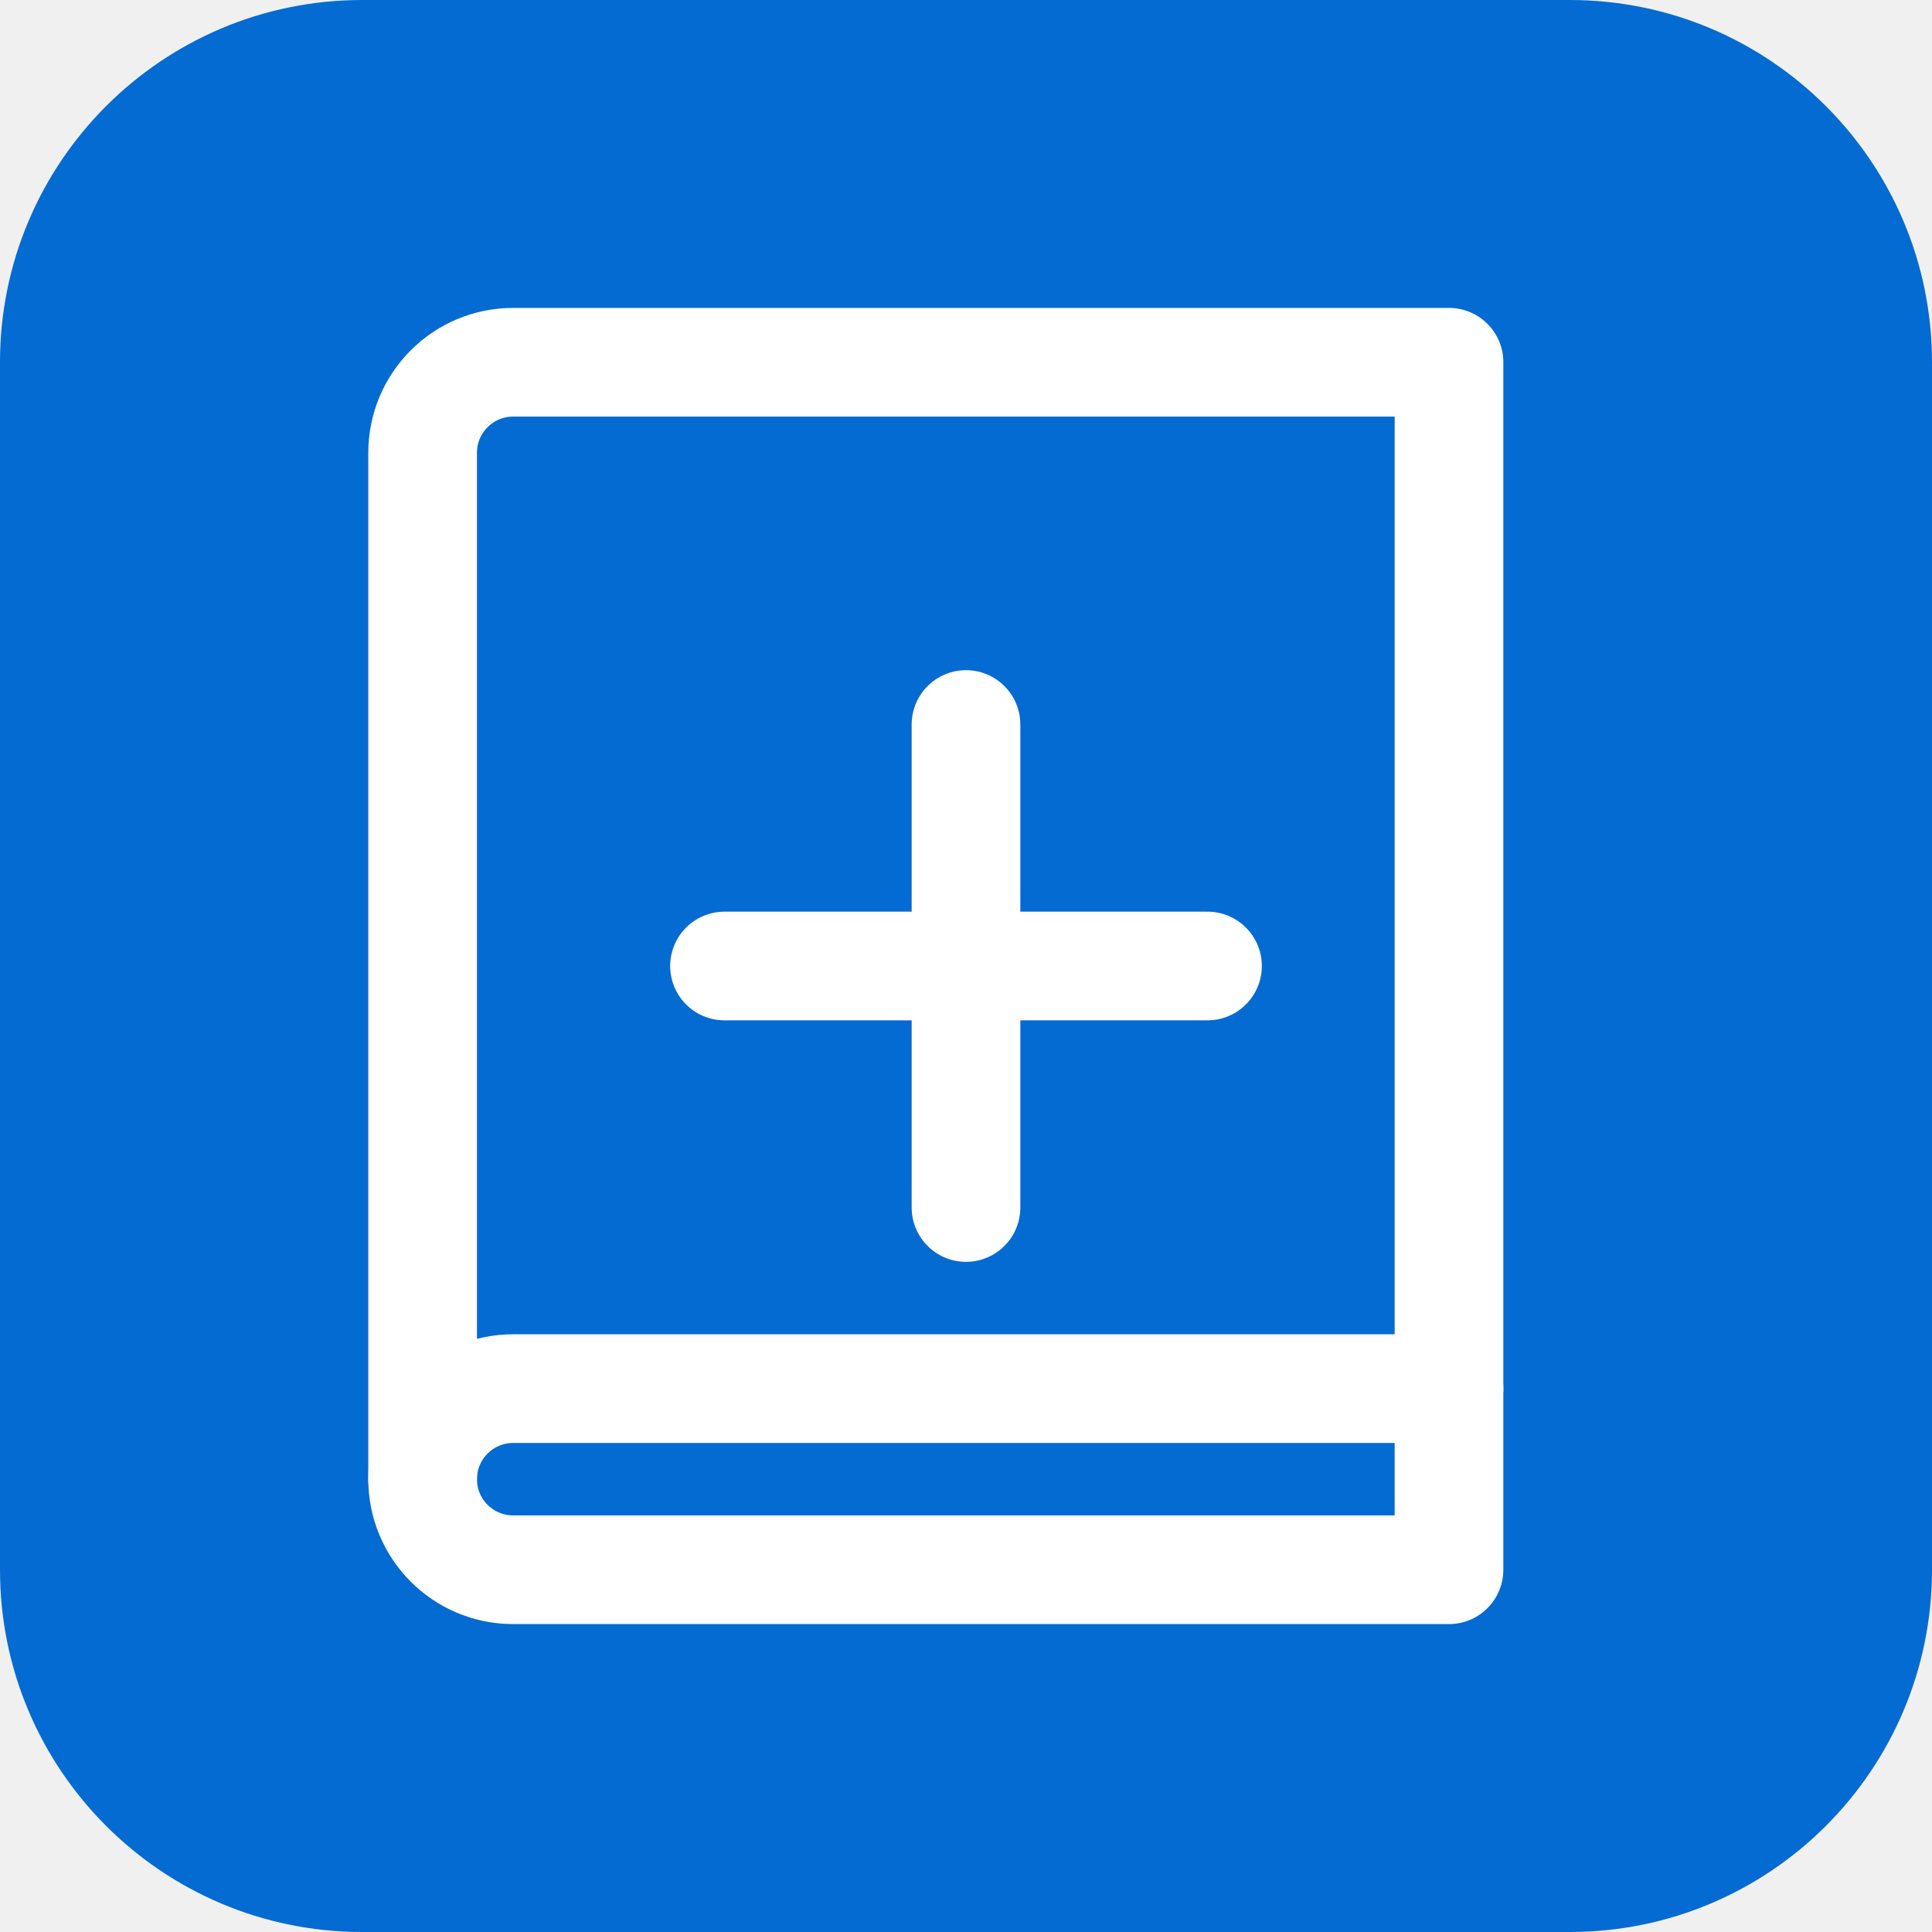
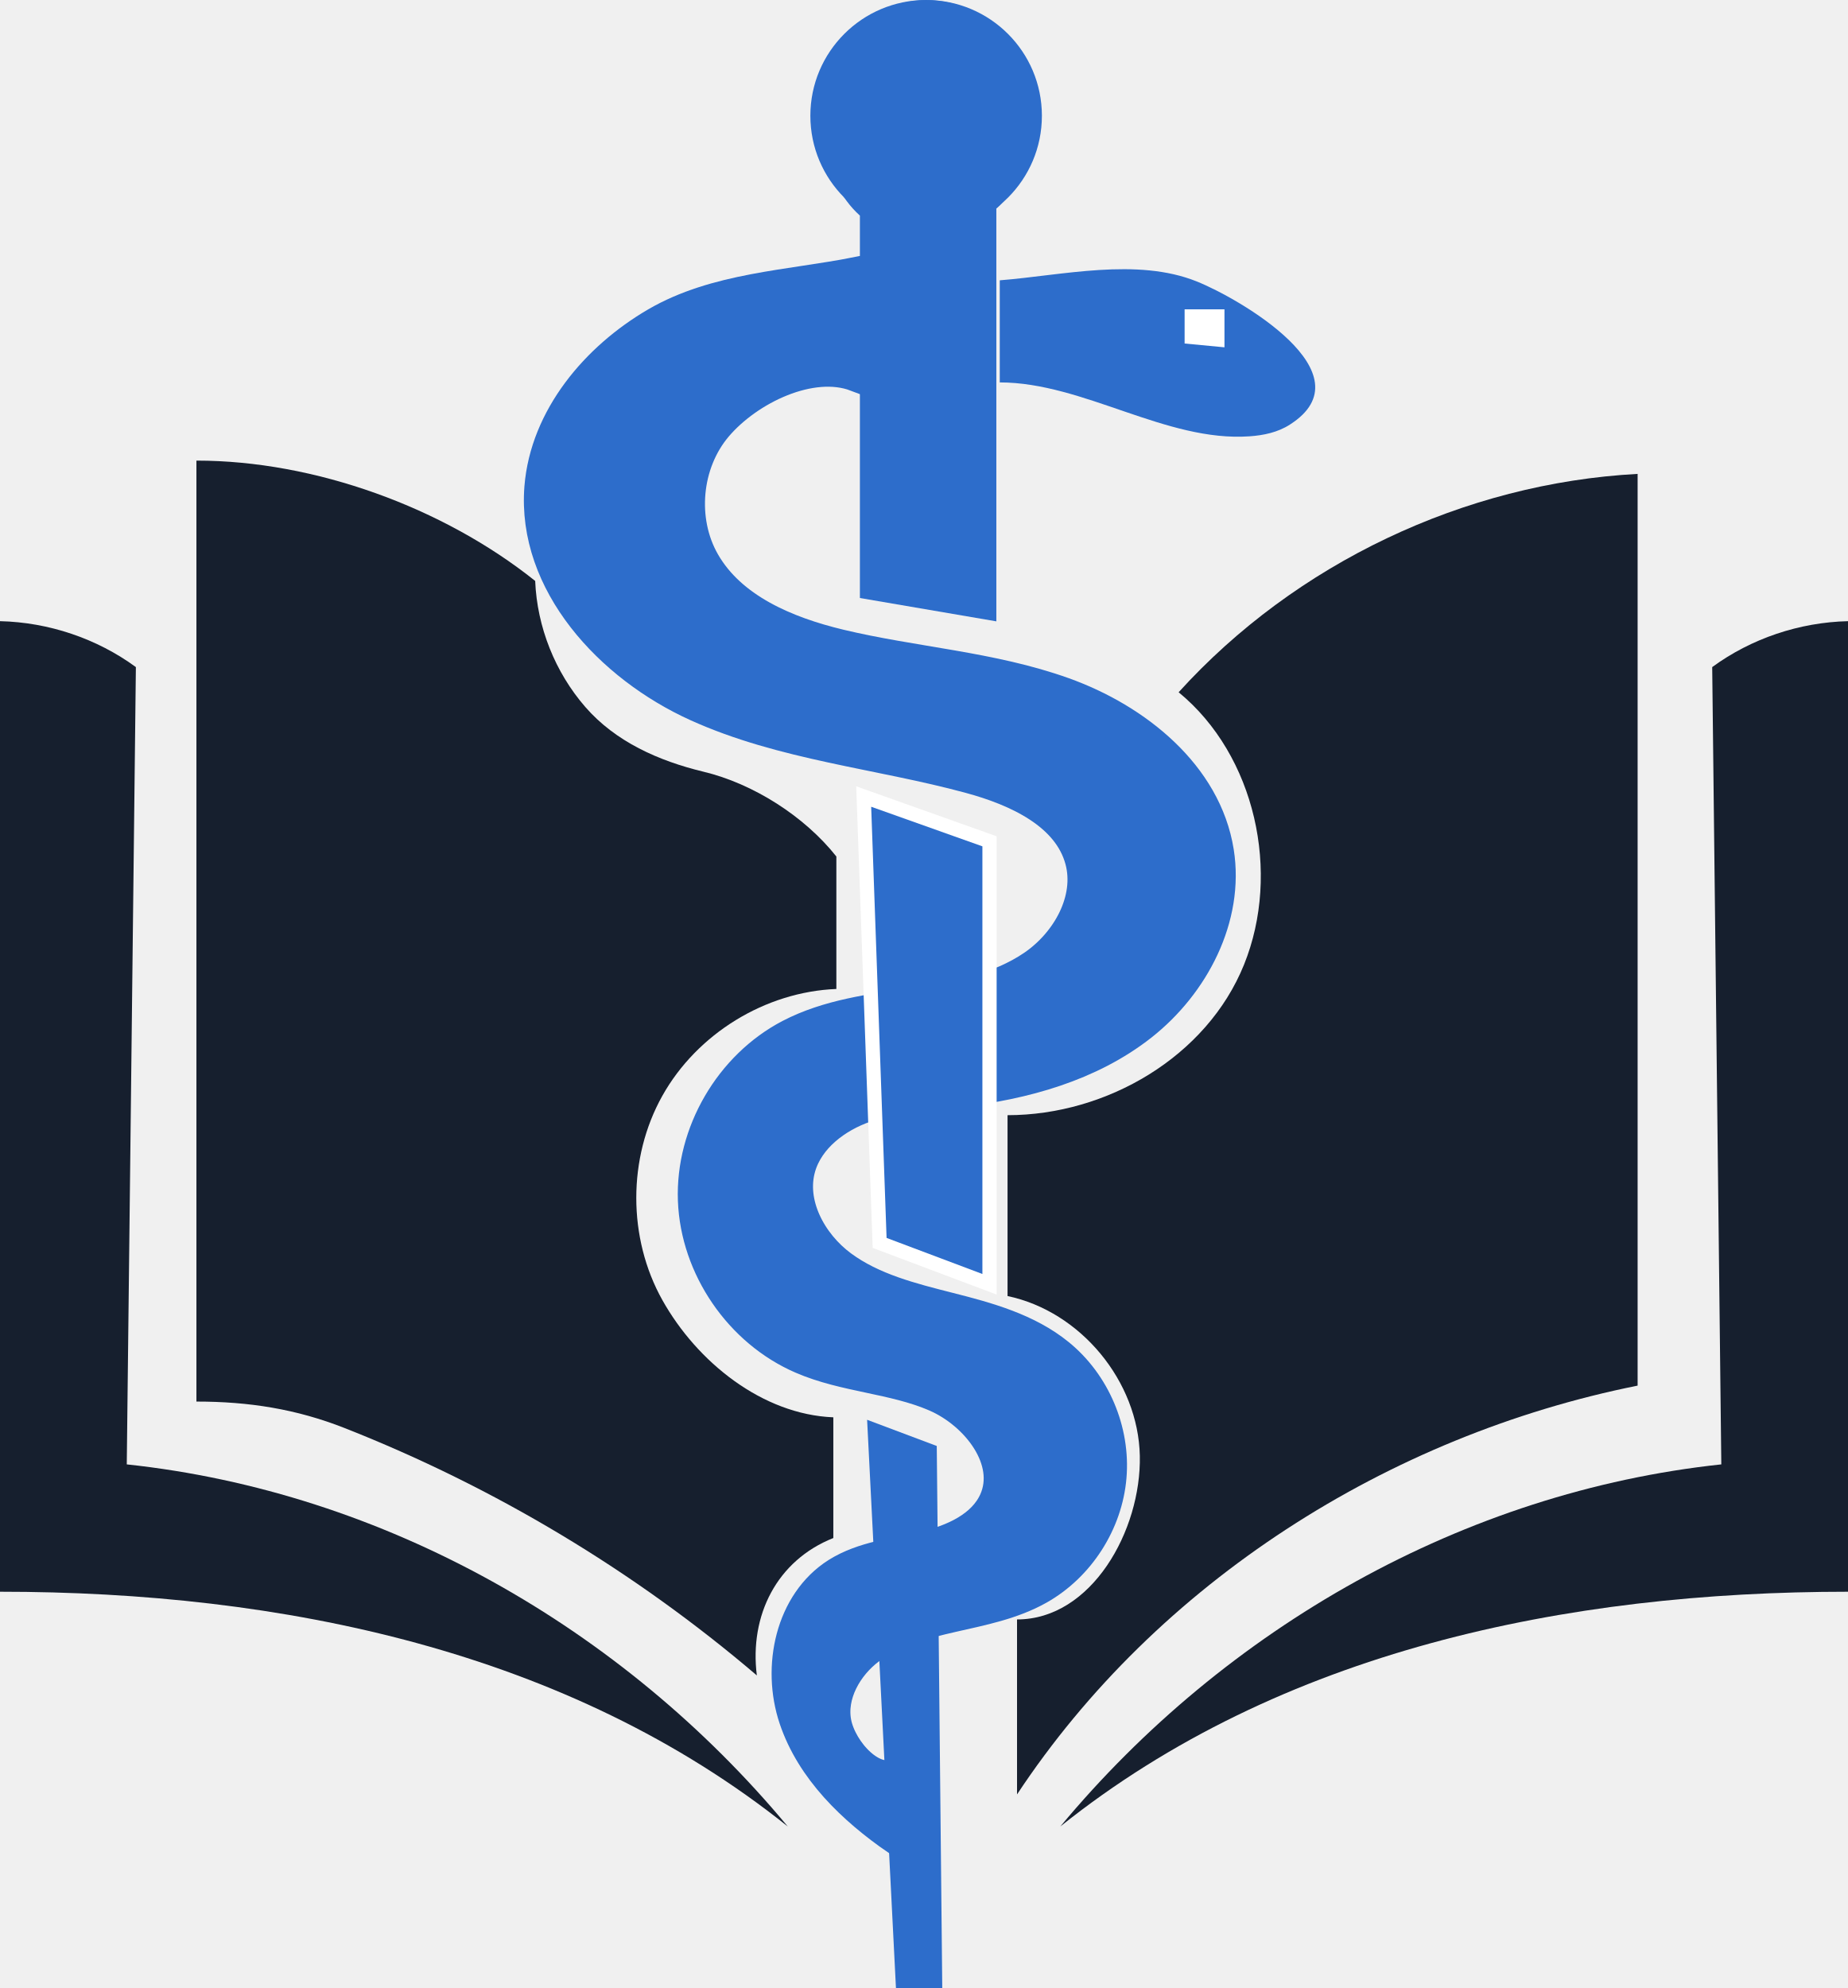
- <svg xmlns="http://www.w3.org/2000/svg" viewBox="0 0 32 32">
-   <rect width="32" height="32" rx="6" fill="#046bd2" />
-   <g transform="translate(4,5)" fill="none" stroke="#fff" stroke-width="1.8" stroke-linecap="round" stroke-linejoin="round">
-     <path d="M3 19.5A1.5 1.5 0 0 1 4.5 18H20" />
-     <path d="M4.5 1H20v20H4.5A1.5 1.5 0 0 1 3 19.5v-17A1.5 1.5 0 0 1 4.5 1z" />
-     <line x1="12" y1="7" x2="12" y2="15" />
-     <line x1="8" y1="11" x2="16" y2="11" />
+ <svg xmlns="http://www.w3.org/2000/svg" id="Calque_2" data-name="Calque 2" viewBox="0 0 97.37 104.75">
+   <defs>
+     <style>
+       .cls-1, .cls-2, .cls-3 {
+         fill: #2d6dcb;
+       }
+ 
+       .cls-4 {
+         fill: #fff;
+       }
+ 
+       .cls-2 {
+         stroke: #2d6dcb;
+         stroke-width: 2px;
+       }
+ 
+       .cls-2, .cls-3 {
+         stroke-miterlimit: 10;
+       }
+ 
+       .cls-5 {
+         fill: #161f2e;
+       }
+ 
+       .cls-3 {
+         stroke: #fff;
+         stroke-width: .75px;
+       }
+     </style>
+   </defs>
+   <g id="prepamedecine-logo">
+     <g>
+       <path class="cls-5" d="M10.35,24.27v49.58c2.76,0,5.26.39,7.82,1.4,7.89,3.11,15.26,7.53,21.71,13.03-.4-3.17,1.06-6.06,4.03-7.24v-6.36c-3.74-.15-7.18-2.91-9.01-6.18s-1.83-7.49,0-10.76,5.42-5.48,9.17-5.63v-6.98c-1.68-2.12-4.38-3.84-7.01-4.47-2.36-.57-4.63-1.58-6.22-3.41s-2.54-4.21-2.64-6.64c-4.85-3.88-11.63-6.34-17.84-6.34Z" />
+       <path class="cls-5" d="M7.16,35.15c-2.06-1.51-4.6-2.36-7.16-2.42v51.14c14.84,0,29.92,3.1,41.51,12.37-8.72-10.48-21.27-17.63-34.83-19.08l.48-42.02Z" />
+       <path class="cls-5" d="M90.22,35.15c2.06-1.51,4.6-2.36,7.16-2.42v51.14c-14.84,0-29.92,3.1-41.51,12.37,8.72-10.48,21.27-17.63,34.83-19.08l-.48-42.02Z" />
+       <path class="cls-5" d="M62.11,36.47c6.15-6.78,15.04-11.01,24.18-11.5v48.04c-13.13,2.63-25.32,10.37-32.7,21.54v-9.22c3.93,0,6.55-4.69,6.47-8.62-.08-3.93-3.12-7.61-6.97-8.42v-9.53c5.23,0,10.5-3.08,12.46-7.93s.6-11.03-3.44-14.35Z" />
+       <path class="cls-1" d="M52.5,11v21.74l-7.19-1.23V11.36c-2.04-1.83-2.52-5.4-1.4-7.96.43-.97,1.09-1.84,1.92-2.45,2.25-1.65,5.71-1.07,7.36,1.24s1.45,7-.7,8.81Z" />
+       <polygon class="cls-1" points="49.65 104.75 49.36 76.19 45.69 74.81 47.21 104.75 49.65 104.75" />
+       <path class="cls-1" d="M52.68,14.77v5.38c4.41,0,8.76,3.15,13.16,2.84.74-.05,1.5-.21,2.13-.62,4.21-2.69-2.71-6.66-4.91-7.54-3.16-1.27-7.09-.32-10.38-.06Z" />
+       <path class="cls-2" d="M45.15,19.61v-5.07c-3.55.7-7.38.81-10.5,2.63s-5.73,4.92-6.02,8.53c-.39,4.94,3.63,9.28,8.15,11.33s9.57,2.48,14.36,3.78c2.52.68,5.29,1.95,5.97,4.47.58,2.16-.73,4.49-2.58,5.75s-4.13,1.69-6.35,2.01-4.5.61-6.48,1.64c-3.09,1.61-5.11,5.08-4.98,8.56s2.4,6.79,5.6,8.17c2.24.97,4.8,1.02,7.04,1.99s4.2,3.51,3.21,5.74c-.65,1.45-2.28,2.18-3.83,2.54s-3.2.52-4.54,1.36c-2.36,1.49-3.06,4.81-2.17,7.46s3.02,4.69,5.32,6.28v-3.18c-1.42.71-3.17-1.23-3.48-2.78s.6-3.16,1.87-4.1,2.86-1.36,4.4-1.71,3.14-.66,4.52-1.44c2.07-1.17,3.5-3.4,3.7-5.77s-.83-4.81-2.68-6.31c-1.61-1.31-3.68-1.88-5.69-2.39s-4.09-1.03-5.75-2.26-2.83-3.4-2.25-5.39c.47-1.61,1.97-2.75,3.56-3.3s3.3-.62,4.97-.81c3.4-.39,6.85-1.34,9.54-3.46s4.5-5.58,3.96-8.97c-.63-3.97-4.24-6.87-8.03-8.23s-7.87-1.59-11.79-2.53c-2.83-.68-5.79-1.92-7.24-4.45-1.3-2.27-1.02-5.35.68-7.35s5.06-3.63,7.52-2.71Z" />
+       <polygon class="cls-4" points="62.42 18.1 62.42 16.3 64.52 16.3 64.52 18.3 62.42 18.1" />
+       <polygon class="cls-3" points="45.51 41.97 46.35 65.49 52.14 67.67 52.14 44.33 45.51 41.97" />
+       <circle class="cls-1" cx="48.8" cy="6.1" r="6.1" />
+     </g>
  </g>
</svg>
